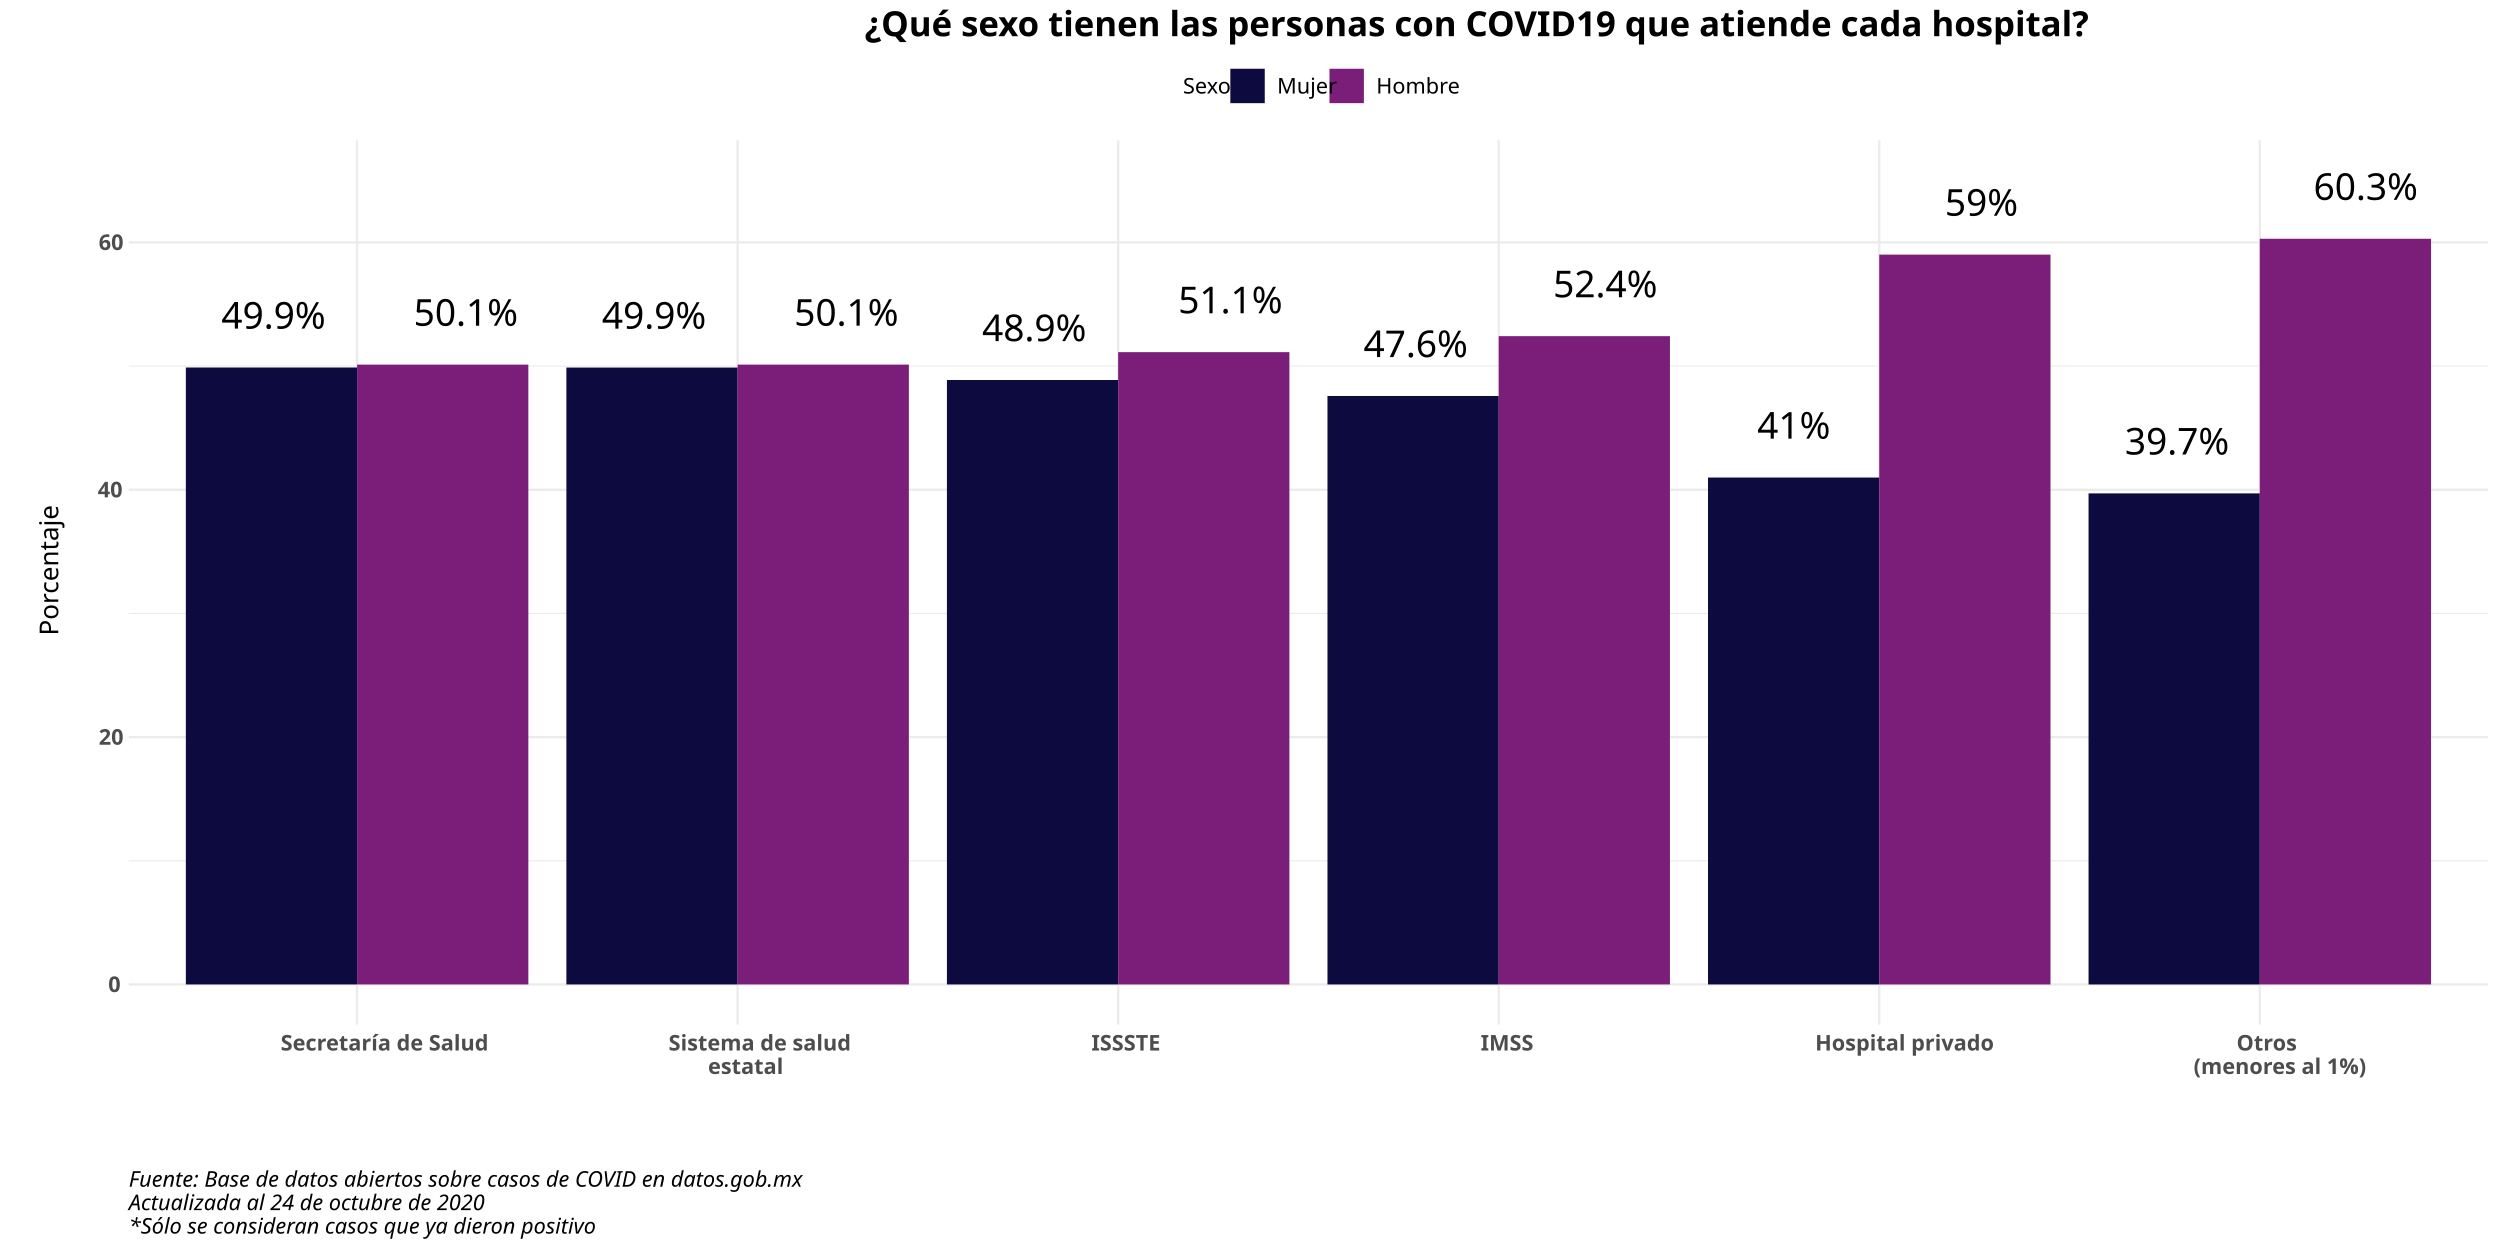
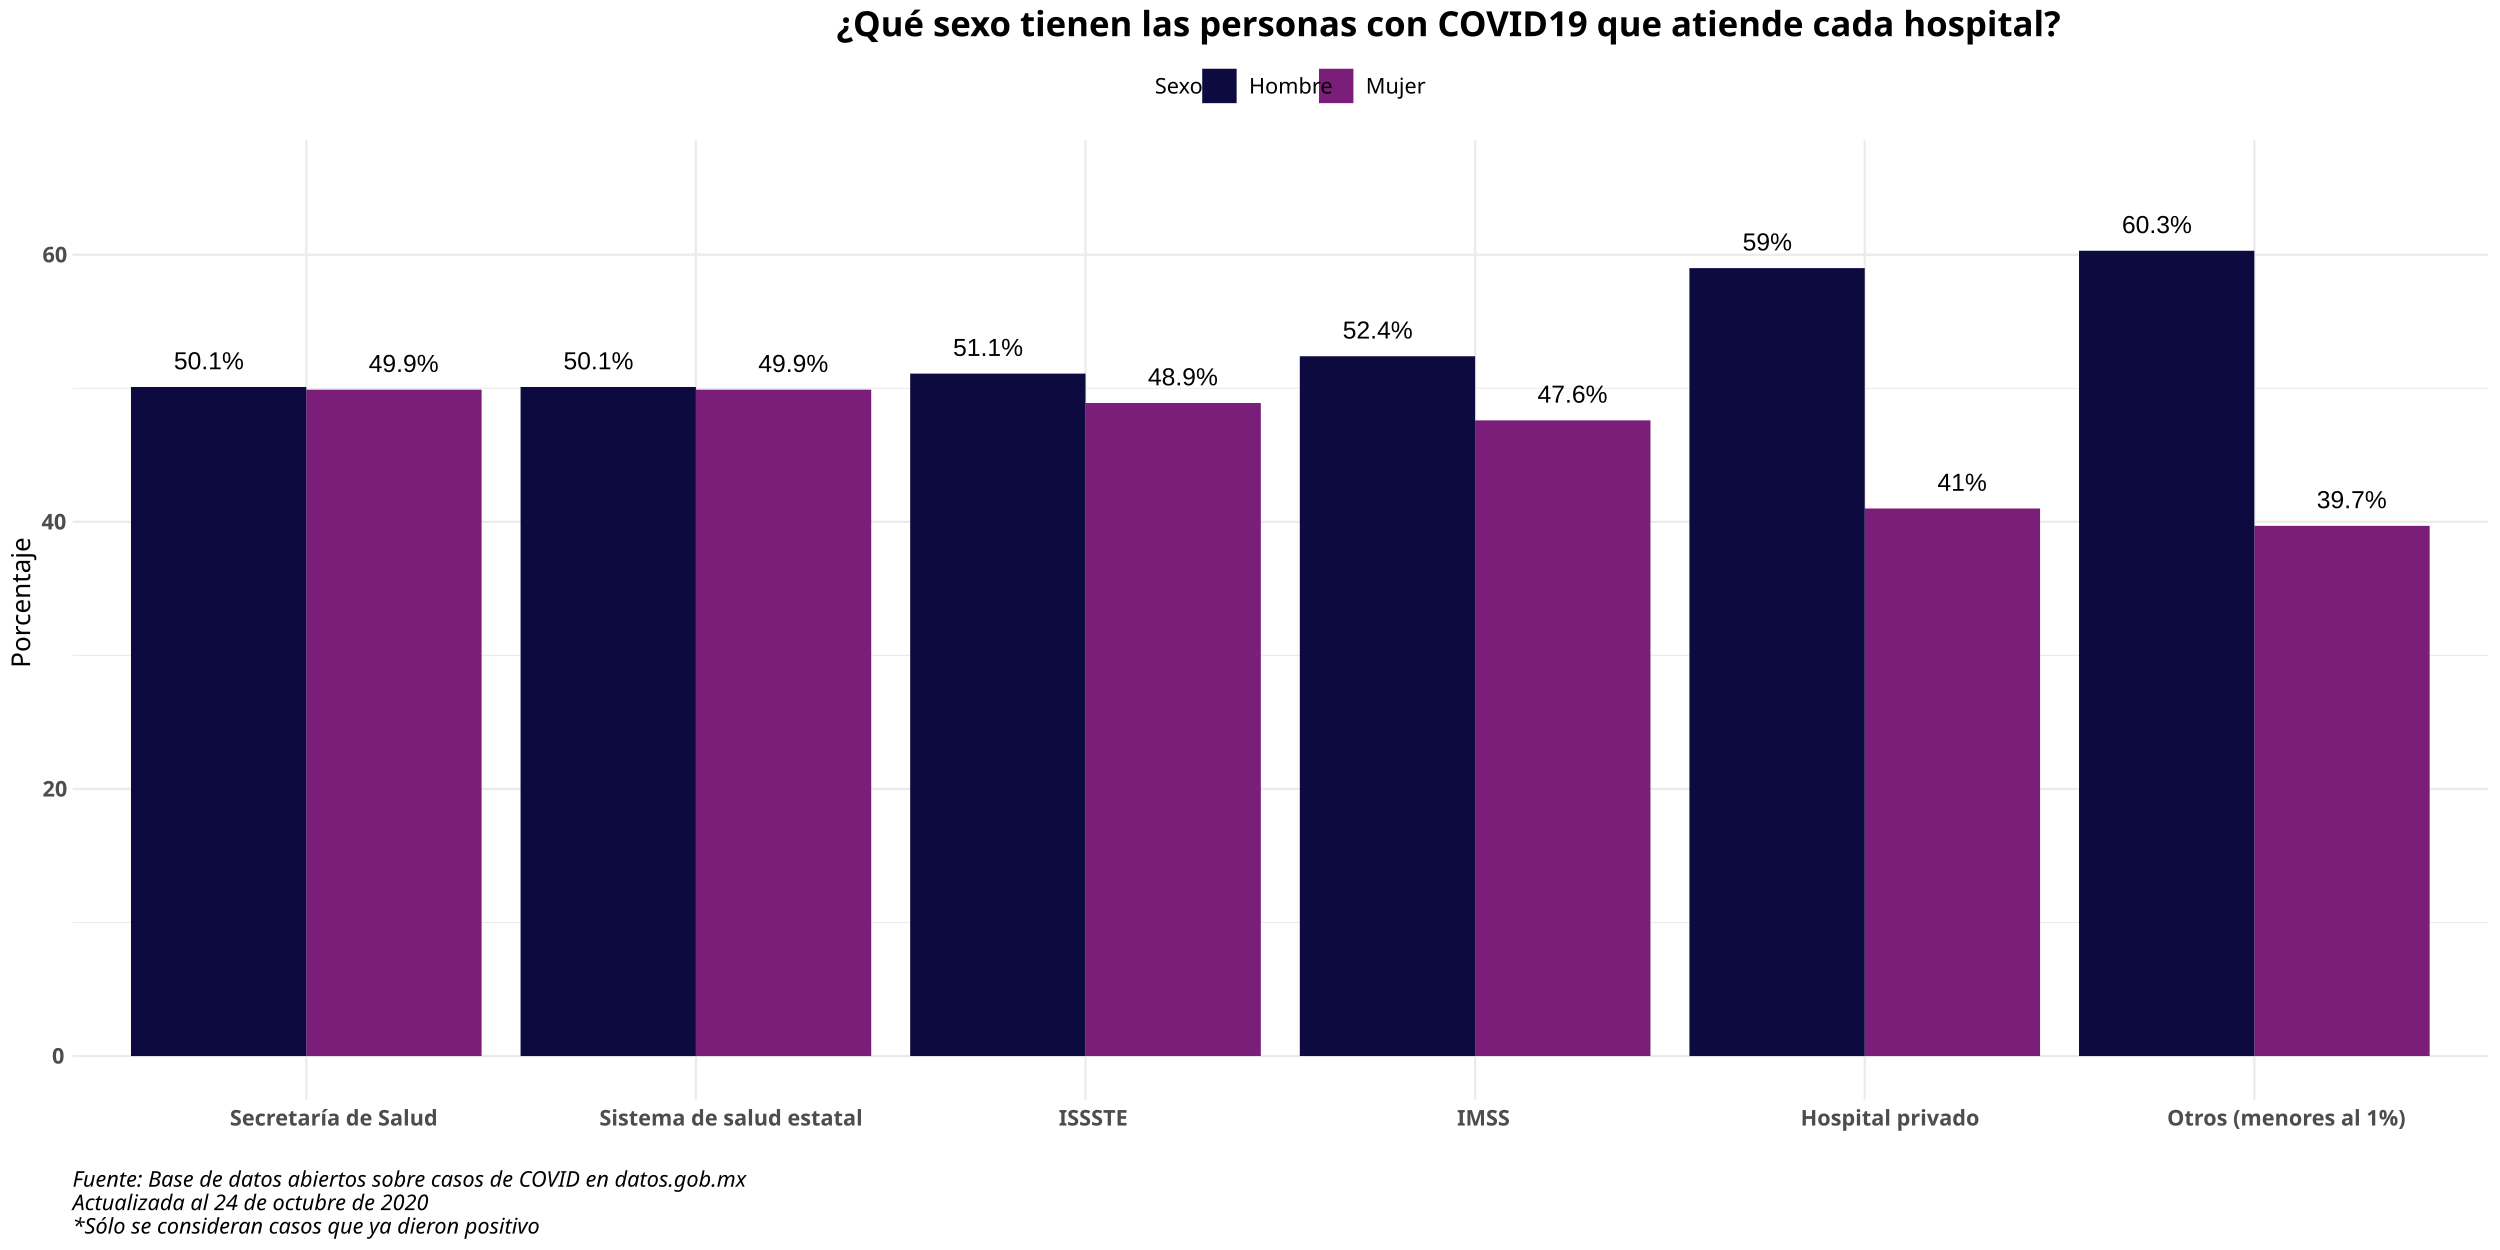
<svg xmlns="http://www.w3.org/2000/svg" viewBox="0 0 1152.00 576.00">
  <defs>
    <style type="text/css">
    line, polyline, polygon, path, rect, circle {
      fill: none;
      stroke: #000000;
      stroke-linecap: round;
      stroke-linejoin: round;
      stroke-miterlimit: 10.00;
    }
  </style>
  </defs>
  <rect width="100%" height="100%" style="stroke: none; fill: #FFFFFF;" />
  <defs>
-     <clipPath id="cpNTkuMzR8MTE0Ni41Mnw0NzIuMTV8NjQuNjg=">
-       <rect x="59.34" y="64.68" width="1087.18" height="407.47" />
+     <clipPath id="cpMzMuNDJ8MTE0Ni41Mnw1MDYuNzF8NjQuNjg=">
+       <rect x="33.42" y="64.68" width="1113.10" height="442.03" />
    </clipPath>
  </defs>
-   <polyline points="59.34,396.64 1146.52,396.64 " style="stroke-width: 0.53; stroke: #EBEBEB; stroke-linecap: butt;" clip-path="url(#cpNTkuMzR8MTE0Ni41Mnw0NzIuMTV8NjQuNjg=)" />
-   <polyline points="59.34,282.67 1146.52,282.67 " style="stroke-width: 0.53; stroke: #EBEBEB; stroke-linecap: butt;" clip-path="url(#cpNTkuMzR8MTE0Ni41Mnw0NzIuMTV8NjQuNjg=)" />
-   <polyline points="59.34,168.69 1146.52,168.69 " style="stroke-width: 0.53; stroke: #EBEBEB; stroke-linecap: butt;" clip-path="url(#cpNTkuMzR8MTE0Ni41Mnw0NzIuMTV8NjQuNjg=)" />
-   <polyline points="59.34,453.63 1146.52,453.63 " style="stroke-width: 1.07; stroke: #EBEBEB; stroke-linecap: butt;" clip-path="url(#cpNTkuMzR8MTE0Ni41Mnw0NzIuMTV8NjQuNjg=)" />
-   <polyline points="59.34,339.66 1146.52,339.66 " style="stroke-width: 1.07; stroke: #EBEBEB; stroke-linecap: butt;" clip-path="url(#cpNTkuMzR8MTE0Ni41Mnw0NzIuMTV8NjQuNjg=)" />
-   <polyline points="59.34,225.68 1146.52,225.68 " style="stroke-width: 1.07; stroke: #EBEBEB; stroke-linecap: butt;" clip-path="url(#cpNTkuMzR8MTE0Ni41Mnw0NzIuMTV8NjQuNjg=)" />
-   <polyline points="59.34,111.70 1146.52,111.70 " style="stroke-width: 1.07; stroke: #EBEBEB; stroke-linecap: butt;" clip-path="url(#cpNTkuMzR8MTE0Ni41Mnw0NzIuMTV8NjQuNjg=)" />
-   <polyline points="164.55,472.15 164.55,64.68 " style="stroke-width: 1.07; stroke: #EBEBEB; stroke-linecap: butt;" clip-path="url(#cpNTkuMzR8MTE0Ni41Mnw0NzIuMTV8NjQuNjg=)" />
-   <polyline points="339.90,472.15 339.90,64.68 " style="stroke-width: 1.07; stroke: #EBEBEB; stroke-linecap: butt;" clip-path="url(#cpNTkuMzR8MTE0Ni41Mnw0NzIuMTV8NjQuNjg=)" />
-   <polyline points="515.25,472.15 515.25,64.68 " style="stroke-width: 1.07; stroke: #EBEBEB; stroke-linecap: butt;" clip-path="url(#cpNTkuMzR8MTE0Ni41Mnw0NzIuMTV8NjQuNjg=)" />
-   <polyline points="690.60,472.15 690.60,64.68 " style="stroke-width: 1.07; stroke: #EBEBEB; stroke-linecap: butt;" clip-path="url(#cpNTkuMzR8MTE0Ni41Mnw0NzIuMTV8NjQuNjg=)" />
-   <polyline points="865.96,472.15 865.96,64.68 " style="stroke-width: 1.07; stroke: #EBEBEB; stroke-linecap: butt;" clip-path="url(#cpNTkuMzR8MTE0Ni41Mnw0NzIuMTV8NjQuNjg=)" />
-   <polyline points="1041.31,472.15 1041.31,64.68 " style="stroke-width: 1.07; stroke: #EBEBEB; stroke-linecap: butt;" clip-path="url(#cpNTkuMzR8MTE0Ni41Mnw0NzIuMTV8NjQuNjg=)" />
-   <rect x="85.64" y="169.35" width="78.91" height="284.28" style="stroke-width: 1.07; stroke: none; stroke-linecap: square; stroke-linejoin: miter; fill: #0C0A3E;" clip-path="url(#cpNTkuMzR8MTE0Ni41Mnw0NzIuMTV8NjQuNjg=)" />
-   <rect x="611.70" y="182.47" width="78.91" height="271.16" style="stroke-width: 1.07; stroke: none; stroke-linecap: square; stroke-linejoin: miter; fill: #0C0A3E;" clip-path="url(#cpNTkuMzR8MTE0Ni41Mnw0NzIuMTV8NjQuNjg=)" />
-   <rect x="436.34" y="175.11" width="78.91" height="278.52" style="stroke-width: 1.07; stroke: none; stroke-linecap: square; stroke-linejoin: miter; fill: #0C0A3E;" clip-path="url(#cpNTkuMzR8MTE0Ni41Mnw0NzIuMTV8NjQuNjg=)" />
-   <rect x="787.05" y="220.05" width="78.91" height="233.58" style="stroke-width: 1.07; stroke: none; stroke-linecap: square; stroke-linejoin: miter; fill: #0C0A3E;" clip-path="url(#cpNTkuMzR8MTE0Ni41Mnw0NzIuMTV8NjQuNjg=)" />
-   <rect x="260.99" y="169.37" width="78.91" height="284.26" style="stroke-width: 1.07; stroke: none; stroke-linecap: square; stroke-linejoin: miter; fill: #0C0A3E;" clip-path="url(#cpNTkuMzR8MTE0Ni41Mnw0NzIuMTV8NjQuNjg=)" />
-   <rect x="962.40" y="227.36" width="78.91" height="226.28" style="stroke-width: 1.07; stroke: none; stroke-linecap: square; stroke-linejoin: miter; fill: #0C0A3E;" clip-path="url(#cpNTkuMzR8MTE0Ni41Mnw0NzIuMTV8NjQuNjg=)" />
-   <rect x="164.55" y="168.02" width="78.91" height="285.61" style="stroke-width: 1.07; stroke: none; stroke-linecap: square; stroke-linejoin: miter; fill: #7B1E7A;" clip-path="url(#cpNTkuMzR8MTE0Ni41Mnw0NzIuMTV8NjQuNjg=)" />
-   <rect x="690.60" y="154.90" width="78.91" height="298.73" style="stroke-width: 1.07; stroke: none; stroke-linecap: square; stroke-linejoin: miter; fill: #7B1E7A;" clip-path="url(#cpNTkuMzR8MTE0Ni41Mnw0NzIuMTV8NjQuNjg=)" />
-   <rect x="515.25" y="162.27" width="78.91" height="291.37" style="stroke-width: 1.07; stroke: none; stroke-linecap: square; stroke-linejoin: miter; fill: #7B1E7A;" clip-path="url(#cpNTkuMzR8MTE0Ni41Mnw0NzIuMTV8NjQuNjg=)" />
-   <rect x="865.96" y="117.33" width="78.91" height="336.31" style="stroke-width: 1.07; stroke: none; stroke-linecap: square; stroke-linejoin: miter; fill: #7B1E7A;" clip-path="url(#cpNTkuMzR8MTE0Ni41Mnw0NzIuMTV8NjQuNjg=)" />
-   <rect x="339.90" y="168.01" width="78.91" height="285.62" style="stroke-width: 1.07; stroke: none; stroke-linecap: square; stroke-linejoin: miter; fill: #7B1E7A;" clip-path="url(#cpNTkuMzR8MTE0Ni41Mnw0NzIuMTV8NjQuNjg=)" />
-   <rect x="1041.31" y="110.02" width="78.91" height="343.61" style="stroke-width: 1.07; stroke: none; stroke-linecap: square; stroke-linejoin: miter; fill: #7B1E7A;" clip-path="url(#cpNTkuMzR8MTE0Ni41Mnw0NzIuMTV8NjQuNjg=)" />
-   <g clip-path="url(#cpNTkuMzR8MTE0Ni41Mnw0NzIuMTV8NjQuNjg=)">
-     <text x="102.00" y="151.43" style="font-size: 17.07px; font-family: Barlow Condensed;" textLength="37.42px" lengthAdjust="spacingAndGlyphs">49.9%</text>
+   <polyline points="33.42,425.08 1146.52,425.08 " style="stroke-width: 0.53; stroke: #EBEBEB; stroke-linecap: butt;" clip-path="url(#cpMzMuNDJ8MTE0Ni41Mnw1MDYuNzF8NjQuNjg=)" />
+   <polyline points="33.42,302.01 1146.52,302.01 " style="stroke-width: 0.53; stroke: #EBEBEB; stroke-linecap: butt;" clip-path="url(#cpMzMuNDJ8MTE0Ni41Mnw1MDYuNzF8NjQuNjg=)" />
+   <polyline points="33.42,178.93 1146.52,178.93 " style="stroke-width: 0.53; stroke: #EBEBEB; stroke-linecap: butt;" clip-path="url(#cpMzMuNDJ8MTE0Ni41Mnw1MDYuNzF8NjQuNjg=)" />
+   <polyline points="33.42,486.62 1146.52,486.62 " style="stroke-width: 1.07; stroke: #EBEBEB; stroke-linecap: butt;" clip-path="url(#cpMzMuNDJ8MTE0Ni41Mnw1MDYuNzF8NjQuNjg=)" />
+   <polyline points="33.42,363.55 1146.52,363.55 " style="stroke-width: 1.07; stroke: #EBEBEB; stroke-linecap: butt;" clip-path="url(#cpMzMuNDJ8MTE0Ni41Mnw1MDYuNzF8NjQuNjg=)" />
+   <polyline points="33.42,240.47 1146.52,240.47 " style="stroke-width: 1.07; stroke: #EBEBEB; stroke-linecap: butt;" clip-path="url(#cpMzMuNDJ8MTE0Ni41Mnw1MDYuNzF8NjQuNjg=)" />
+   <polyline points="33.42,117.39 1146.52,117.39 " style="stroke-width: 1.07; stroke: #EBEBEB; stroke-linecap: butt;" clip-path="url(#cpMzMuNDJ8MTE0Ni41Mnw1MDYuNzF8NjQuNjg=)" />
+   <polyline points="141.14,506.71 141.14,64.68 " style="stroke-width: 1.07; stroke: #EBEBEB; stroke-linecap: butt;" clip-path="url(#cpMzMuNDJ8MTE0Ni41Mnw1MDYuNzF8NjQuNjg=)" />
+   <polyline points="320.67,506.71 320.67,64.68 " style="stroke-width: 1.07; stroke: #EBEBEB; stroke-linecap: butt;" clip-path="url(#cpMzMuNDJ8MTE0Ni41Mnw1MDYuNzF8NjQuNjg=)" />
+   <polyline points="500.20,506.71 500.20,64.68 " style="stroke-width: 1.07; stroke: #EBEBEB; stroke-linecap: butt;" clip-path="url(#cpMzMuNDJ8MTE0Ni41Mnw1MDYuNzF8NjQuNjg=)" />
+   <polyline points="679.74,506.71 679.74,64.68 " style="stroke-width: 1.07; stroke: #EBEBEB; stroke-linecap: butt;" clip-path="url(#cpMzMuNDJ8MTE0Ni41Mnw1MDYuNzF8NjQuNjg=)" />
+   <polyline points="859.27,506.71 859.27,64.68 " style="stroke-width: 1.07; stroke: #EBEBEB; stroke-linecap: butt;" clip-path="url(#cpMzMuNDJ8MTE0Ni41Mnw1MDYuNzF8NjQuNjg=)" />
+   <polyline points="1038.80,506.71 1038.80,64.68 " style="stroke-width: 1.07; stroke: #EBEBEB; stroke-linecap: butt;" clip-path="url(#cpMzMuNDJ8MTE0Ni41Mnw1MDYuNzF8NjQuNjg=)" />
+   <rect x="141.14" y="179.55" width="80.79" height="307.08" style="stroke-width: 1.07; stroke: none; stroke-linecap: square; stroke-linejoin: miter; fill: #7B1E7A;" clip-path="url(#cpMzMuNDJ8MTE0Ni41Mnw1MDYuNzF8NjQuNjg=)" />
+   <rect x="60.35" y="178.32" width="80.79" height="308.31" style="stroke-width: 1.07; stroke: none; stroke-linecap: square; stroke-linejoin: miter; fill: #0C0A3E;" clip-path="url(#cpMzMuNDJ8MTE0Ni41Mnw1MDYuNzF8NjQuNjg=)" />
+   <rect x="679.74" y="193.70" width="80.79" height="292.92" style="stroke-width: 1.07; stroke: none; stroke-linecap: square; stroke-linejoin: miter; fill: #7B1E7A;" clip-path="url(#cpMzMuNDJ8MTE0Ni41Mnw1MDYuNzF8NjQuNjg=)" />
+   <rect x="598.95" y="164.16" width="80.79" height="322.46" style="stroke-width: 1.07; stroke: none; stroke-linecap: square; stroke-linejoin: miter; fill: #0C0A3E;" clip-path="url(#cpMzMuNDJ8MTE0Ni41Mnw1MDYuNzF8NjQuNjg=)" />
+   <rect x="500.20" y="185.70" width="80.79" height="300.92" style="stroke-width: 1.07; stroke: none; stroke-linecap: square; stroke-linejoin: miter; fill: #7B1E7A;" clip-path="url(#cpMzMuNDJ8MTE0Ni41Mnw1MDYuNzF8NjQuNjg=)" />
+   <rect x="419.41" y="172.16" width="80.79" height="314.46" style="stroke-width: 1.07; stroke: none; stroke-linecap: square; stroke-linejoin: miter; fill: #0C0A3E;" clip-path="url(#cpMzMuNDJ8MTE0Ni41Mnw1MDYuNzF8NjQuNjg=)" />
+   <rect x="859.27" y="234.31" width="80.79" height="252.31" style="stroke-width: 1.07; stroke: none; stroke-linecap: square; stroke-linejoin: miter; fill: #7B1E7A;" clip-path="url(#cpMzMuNDJ8MTE0Ni41Mnw1MDYuNzF8NjQuNjg=)" />
+   <rect x="778.48" y="123.55" width="80.79" height="363.08" style="stroke-width: 1.07; stroke: none; stroke-linecap: square; stroke-linejoin: miter; fill: #0C0A3E;" clip-path="url(#cpMzMuNDJ8MTE0Ni41Mnw1MDYuNzF8NjQuNjg=)" />
+   <rect x="320.67" y="179.55" width="80.79" height="307.08" style="stroke-width: 1.07; stroke: none; stroke-linecap: square; stroke-linejoin: miter; fill: #7B1E7A;" clip-path="url(#cpMzMuNDJ8MTE0Ni41Mnw1MDYuNzF8NjQuNjg=)" />
+   <rect x="239.88" y="178.32" width="80.79" height="308.31" style="stroke-width: 1.07; stroke: none; stroke-linecap: square; stroke-linejoin: miter; fill: #0C0A3E;" clip-path="url(#cpMzMuNDJ8MTE0Ni41Mnw1MDYuNzF8NjQuNjg=)" />
+   <rect x="1038.80" y="242.31" width="80.79" height="244.31" style="stroke-width: 1.07; stroke: none; stroke-linecap: square; stroke-linejoin: miter; fill: #7B1E7A;" clip-path="url(#cpMzMuNDJ8MTE0Ni41Mnw1MDYuNzF8NjQuNjg=)" />
+   <rect x="958.01" y="115.55" width="80.79" height="371.08" style="stroke-width: 1.07; stroke: none; stroke-linecap: square; stroke-linejoin: miter; fill: #0C0A3E;" clip-path="url(#cpMzMuNDJ8MTE0Ni41Mnw1MDYuNzF8NjQuNjg=)" />
+   <g clip-path="url(#cpMzMuNDJ8MTE0Ni41Mnw1MDYuNzF8NjQuNjg=)">
+     <text x="169.88" y="171.40" style="font-size: 11.38px; font-family: Arial;" textLength="32.27px" lengthAdjust="spacingAndGlyphs">49.9%</text>
  </g>
-   <g clip-path="url(#cpNTkuMzR8MTE0Ni41Mnw0NzIuMTV8NjQuNjg=)">
-     <text x="628.31" y="164.55" style="font-size: 17.07px; font-family: Barlow Condensed;" textLength="36.91px" lengthAdjust="spacingAndGlyphs">47.6%</text>
+   <g clip-path="url(#cpMzMuNDJ8MTE0Ni41Mnw1MDYuNzF8NjQuNjg=)">
+     <text x="80.12" y="170.17" style="font-size: 11.38px; font-family: Arial;" textLength="32.27px" lengthAdjust="spacingAndGlyphs">50.1%</text>
  </g>
-   <g clip-path="url(#cpNTkuMzR8MTE0Ni41Mnw0NzIuMTV8NjQuNjg=)">
-     <text x="452.54" y="157.19" style="font-size: 17.07px; font-family: Barlow Condensed;" textLength="37.75px" lengthAdjust="spacingAndGlyphs">48.9%</text>
+   <g clip-path="url(#cpMzMuNDJ8MTE0Ni41Mnw1MDYuNzF8NjQuNjg=)">
+     <text x="708.48" y="185.55" style="font-size: 11.38px; font-family: Arial;" textLength="32.27px" lengthAdjust="spacingAndGlyphs">47.6%</text>
  </g>
-   <g clip-path="url(#cpNTkuMzR8MTE0Ni41Mnw0NzIuMTV8NjQuNjg=)">
-     <text x="809.72" y="202.13" style="font-size: 17.07px; font-family: Barlow Condensed;" textLength="24.79px" lengthAdjust="spacingAndGlyphs">41%</text>
+   <g clip-path="url(#cpMzMuNDJ8MTE0Ni41Mnw1MDYuNzF8NjQuNjg=)">
+     <text x="618.72" y="156.01" style="font-size: 11.38px; font-family: Arial;" textLength="32.27px" lengthAdjust="spacingAndGlyphs">52.4%</text>
  </g>
-   <g clip-path="url(#cpNTkuMzR8MTE0Ni41Mnw0NzIuMTV8NjQuNjg=)">
-     <text x="277.35" y="151.44" style="font-size: 17.07px; font-family: Barlow Condensed;" textLength="37.42px" lengthAdjust="spacingAndGlyphs">49.9%</text>
+   <g clip-path="url(#cpMzMuNDJ8MTE0Ni41Mnw1MDYuNzF8NjQuNjg=)">
+     <text x="528.95" y="177.55" style="font-size: 11.38px; font-family: Arial;" textLength="32.27px" lengthAdjust="spacingAndGlyphs">48.9%</text>
  </g>
-   <g clip-path="url(#cpNTkuMzR8MTE0Ni41Mnw0NzIuMTV8NjQuNjg=)">
-     <text x="979.14" y="209.43" style="font-size: 17.07px; font-family: Barlow Condensed;" textLength="36.67px" lengthAdjust="spacingAndGlyphs">39.7%</text>
+   <g clip-path="url(#cpMzMuNDJ8MTE0Ni41Mnw1MDYuNzF8NjQuNjg=)">
+     <text x="439.18" y="164.01" style="font-size: 11.38px; font-family: Arial;" textLength="32.27px" lengthAdjust="spacingAndGlyphs">51.1%</text>
  </g>
-   <g clip-path="url(#cpNTkuMzR8MTE0Ni41Mnw0NzIuMTV8NjQuNjg=)">
-     <text x="190.63" y="150.10" style="font-size: 17.07px; font-family: Barlow Condensed;" textLength="35.51px" lengthAdjust="spacingAndGlyphs">50.1%</text>
+   <g clip-path="url(#cpMzMuNDJ8MTE0Ni41Mnw1MDYuNzF8NjQuNjg=)">
+     <text x="892.76" y="226.17" style="font-size: 11.38px; font-family: Arial;" textLength="22.78px" lengthAdjust="spacingAndGlyphs">41%</text>
  </g>
-   <g clip-path="url(#cpNTkuMzR8MTE0Ni41Mnw0NzIuMTV8NjQuNjg=)">
-     <text x="715.69" y="136.98" style="font-size: 17.07px; font-family: Barlow Condensed;" textLength="37.51px" lengthAdjust="spacingAndGlyphs">52.4%</text>
+   <g clip-path="url(#cpMzMuNDJ8MTE0Ni41Mnw1MDYuNzF8NjQuNjg=)">
+     <text x="803.00" y="115.40" style="font-size: 11.38px; font-family: Arial;" textLength="22.78px" lengthAdjust="spacingAndGlyphs">59%</text>
  </g>
-   <g clip-path="url(#cpNTkuMzR8MTE0Ni41Mnw0NzIuMTV8NjQuNjg=)">
-     <text x="542.94" y="144.34" style="font-size: 17.07px; font-family: Barlow Condensed;" textLength="32.30px" lengthAdjust="spacingAndGlyphs">51.1%</text>
+   <g clip-path="url(#cpMzMuNDJ8MTE0Ni41Mnw1MDYuNzF8NjQuNjg=)">
+     <text x="349.42" y="171.40" style="font-size: 11.38px; font-family: Arial;" textLength="32.27px" lengthAdjust="spacingAndGlyphs">49.9%</text>
  </g>
-   <g clip-path="url(#cpNTkuMzR8MTE0Ni41Mnw0NzIuMTV8NjQuNjg=)">
-     <text x="896.20" y="99.40" style="font-size: 17.07px; font-family: Barlow Condensed;" textLength="27.20px" lengthAdjust="spacingAndGlyphs">59%</text>
+   <g clip-path="url(#cpMzMuNDJ8MTE0Ni41Mnw1MDYuNzF8NjQuNjg=)">
+     <text x="259.65" y="170.17" style="font-size: 11.38px; font-family: Arial;" textLength="32.27px" lengthAdjust="spacingAndGlyphs">50.1%</text>
  </g>
-   <g clip-path="url(#cpNTkuMzR8MTE0Ni41Mnw0NzIuMTV8NjQuNjg=)">
-     <text x="365.98" y="150.08" style="font-size: 17.07px; font-family: Barlow Condensed;" textLength="35.51px" lengthAdjust="spacingAndGlyphs">50.1%</text>
+   <g clip-path="url(#cpMzMuNDJ8MTE0Ni41Mnw1MDYuNzF8NjQuNjg=)">
+     <text x="1067.55" y="234.17" style="font-size: 11.38px; font-family: Arial;" textLength="32.27px" lengthAdjust="spacingAndGlyphs">39.7%</text>
  </g>
-   <g clip-path="url(#cpNTkuMzR8MTE0Ni41Mnw0NzIuMTV8NjQuNjg=)">
-     <text x="1066.09" y="92.10" style="font-size: 17.07px; font-family: Barlow Condensed;" textLength="38.12px" lengthAdjust="spacingAndGlyphs">60.3%</text>
+   <g clip-path="url(#cpMzMuNDJ8MTE0Ni41Mnw1MDYuNzF8NjQuNjg=)">
+     <text x="977.78" y="107.40" style="font-size: 11.38px; font-family: Arial;" textLength="32.27px" lengthAdjust="spacingAndGlyphs">60.3%</text>
  </g>
  <defs>
    <clipPath id="cpMC4wMHwxMTUyLjAwfDU3Ni4wMHwwLjAw">
      <rect x="0.00" y="0.00" width="1152.00" height="576.00" />
    </clipPath>
  </defs>
  <g clip-path="url(#cpMC4wMHwxMTUyLjAwfDU3Ni4wMHwwLjAw)">
-     <text x="49.88" y="457.13" style="font-size: 10.00px; font-weight: bold; fill: #4D4D4D; font-family: Barlow Condensed;" textLength="4.53px" lengthAdjust="spacingAndGlyphs">0</text>
+     <text x="23.96" y="490.12" style="font-size: 10.00px; font-weight: bold; fill: #4D4D4D; font-family: Barlow Condensed;" textLength="4.53px" lengthAdjust="spacingAndGlyphs">0</text>
  </g>
  <g clip-path="url(#cpMC4wMHwxMTUyLjAwfDU3Ni4wMHwwLjAw)">
-     <text x="45.50" y="343.16" style="font-size: 10.00px; font-weight: bold; fill: #4D4D4D; font-family: Barlow Condensed;" textLength="8.91px" lengthAdjust="spacingAndGlyphs">20</text>
+     <text x="19.58" y="367.05" style="font-size: 10.00px; font-weight: bold; fill: #4D4D4D; font-family: Barlow Condensed;" textLength="8.91px" lengthAdjust="spacingAndGlyphs">20</text>
  </g>
  <g clip-path="url(#cpMC4wMHwxMTUyLjAwfDU3Ni4wMHwwLjAw)">
-     <text x="45.04" y="229.18" style="font-size: 10.00px; font-weight: bold; fill: #4D4D4D; font-family: Barlow Condensed;" textLength="9.37px" lengthAdjust="spacingAndGlyphs">40</text>
+     <text x="19.12" y="243.97" style="font-size: 10.00px; font-weight: bold; fill: #4D4D4D; font-family: Barlow Condensed;" textLength="9.37px" lengthAdjust="spacingAndGlyphs">40</text>
  </g>
  <g clip-path="url(#cpMC4wMHwxMTUyLjAwfDU3Ni4wMHwwLjAw)">
-     <text x="45.48" y="115.20" style="font-size: 10.00px; font-weight: bold; fill: #4D4D4D; font-family: Barlow Condensed;" textLength="8.93px" lengthAdjust="spacingAndGlyphs">60</text>
+     <text x="19.56" y="120.89" style="font-size: 10.00px; font-weight: bold; fill: #4D4D4D; font-family: Barlow Condensed;" textLength="8.93px" lengthAdjust="spacingAndGlyphs">60</text>
  </g>
  <g clip-path="url(#cpMC4wMHwxMTUyLjAwfDU3Ni4wMHwwLjAw)">
-     <text x="129.33" y="484.09" style="font-size: 10.00px; font-weight: bold; fill: #4D4D4D; font-family: Barlow Condensed;" textLength="70.43px" lengthAdjust="spacingAndGlyphs">Secretaría de Salud</text>
+     <text x="105.92" y="518.65" style="font-size: 10.00px; font-weight: bold; fill: #4D4D4D; font-family: Barlow Condensed;" textLength="70.43px" lengthAdjust="spacingAndGlyphs">Secretaría de Salud</text>
  </g>
  <g clip-path="url(#cpMC4wMHwxMTUyLjAwfDU3Ni4wMHwwLjAw)">
-     <text x="308.09" y="484.09" style="font-size: 10.00px; font-weight: bold; fill: #4D4D4D; font-family: Barlow Condensed;" textLength="63.63px" lengthAdjust="spacingAndGlyphs">Sistema de salud </text>
+     <text x="276.20" y="518.65" style="font-size: 10.00px; font-weight: bold; fill: #4D4D4D; font-family: Barlow Condensed;" textLength="88.94px" lengthAdjust="spacingAndGlyphs">Sistema de salud estatal</text>
  </g>
  <g clip-path="url(#cpMC4wMHwxMTUyLjAwfDU3Ni4wMHwwLjAw)">
-     <text x="326.25" y="494.89" style="font-size: 10.00px; font-weight: bold; fill: #4D4D4D; font-family: Barlow Condensed;" textLength="27.31px" lengthAdjust="spacingAndGlyphs"> estatal</text>
+     <text x="487.86" y="518.65" style="font-size: 10.00px; font-weight: bold; fill: #4D4D4D; font-family: Barlow Condensed;" textLength="24.68px" lengthAdjust="spacingAndGlyphs">ISSSTE</text>
  </g>
  <g clip-path="url(#cpMC4wMHwxMTUyLjAwfDU3Ni4wMHwwLjAw)">
-     <text x="502.91" y="484.09" style="font-size: 10.00px; font-weight: bold; fill: #4D4D4D; font-family: Barlow Condensed;" textLength="24.68px" lengthAdjust="spacingAndGlyphs">ISSSTE</text>
+     <text x="671.41" y="518.65" style="font-size: 10.00px; font-weight: bold; fill: #4D4D4D; font-family: Barlow Condensed;" textLength="16.66px" lengthAdjust="spacingAndGlyphs">IMSS</text>
  </g>
  <g clip-path="url(#cpMC4wMHwxMTUyLjAwfDU3Ni4wMHwwLjAw)">
-     <text x="682.27" y="484.09" style="font-size: 10.00px; font-weight: bold; fill: #4D4D4D; font-family: Barlow Condensed;" textLength="16.66px" lengthAdjust="spacingAndGlyphs">IMSS</text>
+     <text x="829.73" y="518.65" style="font-size: 10.00px; font-weight: bold; fill: #4D4D4D; font-family: Barlow Condensed;" textLength="59.07px" lengthAdjust="spacingAndGlyphs">Hospital privado</text>
  </g>
  <g clip-path="url(#cpMC4wMHwxMTUyLjAwfDU3Ni4wMHwwLjAw)">
-     <text x="836.42" y="484.09" style="font-size: 10.00px; font-weight: bold; fill: #4D4D4D; font-family: Barlow Condensed;" textLength="59.07px" lengthAdjust="spacingAndGlyphs">Hospital privado</text>
+     <text x="998.60" y="518.65" style="font-size: 10.00px; font-weight: bold; fill: #4D4D4D; font-family: Barlow Condensed;" textLength="80.41px" lengthAdjust="spacingAndGlyphs">Otros (menores al 1%)</text>
  </g>
  <g clip-path="url(#cpMC4wMHwxMTUyLjAwfDU3Ni4wMHwwLjAw)">
-     <text x="1030.60" y="484.09" style="font-size: 10.00px; font-weight: bold; fill: #4D4D4D; font-family: Barlow Condensed;" textLength="21.42px" lengthAdjust="spacingAndGlyphs">Otros </text>
+     <text transform="translate(13.88,307.71) rotate(-90)" style="font-size: 12.00px; font-family: Barlow Condensed;" textLength="44.03px" lengthAdjust="spacingAndGlyphs">Porcentaje</text>
  </g>
  <g clip-path="url(#cpMC4wMHwxMTUyLjAwfDU3Ni4wMHwwLjAw)">
-     <text x="1010.81" y="494.89" style="font-size: 10.00px; font-weight: bold; fill: #4D4D4D; font-family: Barlow Condensed;" textLength="60.99px" lengthAdjust="spacingAndGlyphs"> (menores al 1%)</text>
+     <text x="532.15" y="43.11" style="font-size: 10.00px; font-family: Barlow Condensed;" textLength="16.14px" lengthAdjust="spacingAndGlyphs">Sexo</text>
+   </g>
+   <rect x="553.98" y="31.68" width="15.86" height="15.86" style="stroke-width: 1.07; stroke: none; stroke-linecap: square; stroke-linejoin: miter; fill: #0C0A3E;" clip-path="url(#cpMC4wMHwxMTUyLjAwfDU3Ni4wMHwwLjAw)" />
+   <rect x="607.79" y="31.68" width="15.86" height="15.86" style="stroke-width: 1.07; stroke: none; stroke-linecap: square; stroke-linejoin: miter; fill: #7B1E7A;" clip-path="url(#cpMC4wMHwxMTUyLjAwfDU3Ni4wMHwwLjAw)" />
+   <g clip-path="url(#cpMC4wMHwxMTUyLjAwfDU3Ni4wMHwwLjAw)">
+     <text x="575.53" y="43.11" style="font-size: 10.00px; font-family: Barlow Condensed;" textLength="26.57px" lengthAdjust="spacingAndGlyphs">Hombre</text>
  </g>
  <g clip-path="url(#cpMC4wMHwxMTUyLjAwfDU3Ni4wMHwwLjAw)">
-     <text x="602.93" y="508.11" style="font-size: 12.00px; font-family: Barlow Condensed;" textLength="0.00px" lengthAdjust="spacingAndGlyphs" />
+     <text x="629.35" y="43.11" style="font-size: 10.00px; font-family: Barlow Condensed;" textLength="18.44px" lengthAdjust="spacingAndGlyphs">Mujer</text>
  </g>
  <g clip-path="url(#cpMC4wMHwxMTUyLjAwfDU3Ni4wMHwwLjAw)">
-     <text x="602.93" y="521.07" style="font-size: 12.00px; font-family: Barlow Condensed;" textLength="0.00px" lengthAdjust="spacingAndGlyphs" />
+     <text x="385.44" y="16.68" style="font-size: 16.00px; font-weight: bold; font-family: Barlow Condensed;" textLength="409.06px" lengthAdjust="spacingAndGlyphs">¿Qué sexo tienen las personas con COVID19 que atiende cada hospital?</text>
  </g>
  <g clip-path="url(#cpMC4wMHwxMTUyLjAwfDU3Ni4wMHwwLjAw)">
-     <text transform="translate(13.88,268.42) rotate(-90)" style="font-size: 12.00px; font-family: Barlow Condensed;" textLength="0.00px" lengthAdjust="spacingAndGlyphs" />
+     <text x="33.42" y="546.84" style="font-size: 10.00px; font-style: italic; font-family: Barlow Condensed;" textLength="231.53px" lengthAdjust="spacingAndGlyphs">Fuente: Base de datos abiertos sobre casos de COVID en datos.gob.mx</text>
  </g>
  <g clip-path="url(#cpMC4wMHwxMTUyLjAwfDU3Ni4wMHwwLjAw)">
-     <text transform="translate(26.84,292.83) rotate(-90)" style="font-size: 12.00px; font-family: Barlow Condensed;" textLength="48.83px" lengthAdjust="spacingAndGlyphs"> Porcentaje </text>
+     <text x="33.42" y="557.64" style="font-size: 10.00px; font-style: italic; font-family: Barlow Condensed;" textLength="121.70px" lengthAdjust="spacingAndGlyphs">Actualizada al 24 de octubre de 2020</text>
  </g>
  <g clip-path="url(#cpMC4wMHwxMTUyLjAwfDU3Ni4wMHwwLjAw)">
-     <text transform="translate(39.80,268.42) rotate(-90)" style="font-size: 12.00px; font-family: Barlow Condensed;" textLength="0.00px" lengthAdjust="spacingAndGlyphs" />
-   </g>
-   <g clip-path="url(#cpMC4wMHwxMTUyLjAwfDU3Ni4wMHwwLjAw)">
-     <text x="545.11" y="43.11" style="font-size: 10.00px; font-family: Barlow Condensed;" textLength="16.14px" lengthAdjust="spacingAndGlyphs">Sexo</text>
-   </g>
-   <rect x="566.94" y="31.68" width="15.86" height="15.86" style="stroke-width: 1.07; stroke: none; stroke-linecap: square; stroke-linejoin: miter; fill: #0C0A3E;" clip-path="url(#cpMC4wMHwxMTUyLjAwfDU3Ni4wMHwwLjAw)" />
-   <rect x="612.62" y="31.68" width="15.86" height="15.86" style="stroke-width: 1.07; stroke: none; stroke-linecap: square; stroke-linejoin: miter; fill: #7B1E7A;" clip-path="url(#cpMC4wMHwxMTUyLjAwfDU3Ni4wMHwwLjAw)" />
-   <g clip-path="url(#cpMC4wMHwxMTUyLjAwfDU3Ni4wMHwwLjAw)">
-     <text x="588.49" y="43.11" style="font-size: 10.00px; font-family: Barlow Condensed;" textLength="18.44px" lengthAdjust="spacingAndGlyphs">Mujer</text>
-   </g>
-   <g clip-path="url(#cpMC4wMHwxMTUyLjAwfDU3Ni4wMHwwLjAw)">
-     <text x="634.18" y="43.11" style="font-size: 10.00px; font-family: Barlow Condensed;" textLength="26.57px" lengthAdjust="spacingAndGlyphs">Hombre</text>
-   </g>
-   <g clip-path="url(#cpMC4wMHwxMTUyLjAwfDU3Ni4wMHwwLjAw)">
-     <text x="398.40" y="16.68" style="font-size: 16.00px; font-weight: bold; font-family: Barlow Condensed;" textLength="409.06px" lengthAdjust="spacingAndGlyphs">¿Qué sexo tienen las personas con COVID19 que atiende cada hospital?</text>
-   </g>
-   <g clip-path="url(#cpMC4wMHwxMTUyLjAwfDU3Ni4wMHwwLjAw)">
-     <text x="59.34" y="536.04" style="font-size: 10.00px; font-style: italic; font-family: Barlow Condensed;" textLength="0.00px" lengthAdjust="spacingAndGlyphs" />
-   </g>
-   <g clip-path="url(#cpMC4wMHwxMTUyLjAwfDU3Ni4wMHwwLjAw)">
-     <text x="59.34" y="546.84" style="font-size: 10.00px; font-style: italic; font-family: Barlow Condensed;" textLength="235.41px" lengthAdjust="spacingAndGlyphs"> Fuente: Base de datos abiertos sobre casos de COVID en datos.gob.mx </text>
-   </g>
-   <g clip-path="url(#cpMC4wMHwxMTUyLjAwfDU3Ni4wMHwwLjAw)">
-     <text x="59.34" y="557.64" style="font-size: 10.00px; font-style: italic; font-family: Barlow Condensed;" textLength="125.58px" lengthAdjust="spacingAndGlyphs"> Actualizada al 24 de octubre de 2020 </text>
-   </g>
-   <g clip-path="url(#cpMC4wMHwxMTUyLjAwfDU3Ni4wMHwwLjAw)">
-     <text x="59.34" y="568.44" style="font-size: 10.00px; font-style: italic; font-family: Barlow Condensed;" textLength="163.50px" lengthAdjust="spacingAndGlyphs"> *Sólo se consideran casos que ya dieron positivo</text>
+     <text x="33.42" y="568.44" style="font-size: 10.00px; font-style: italic; font-family: Barlow Condensed;" textLength="161.56px" lengthAdjust="spacingAndGlyphs">*Sólo se consideran casos que ya dieron positivo</text>
  </g>
</svg>
